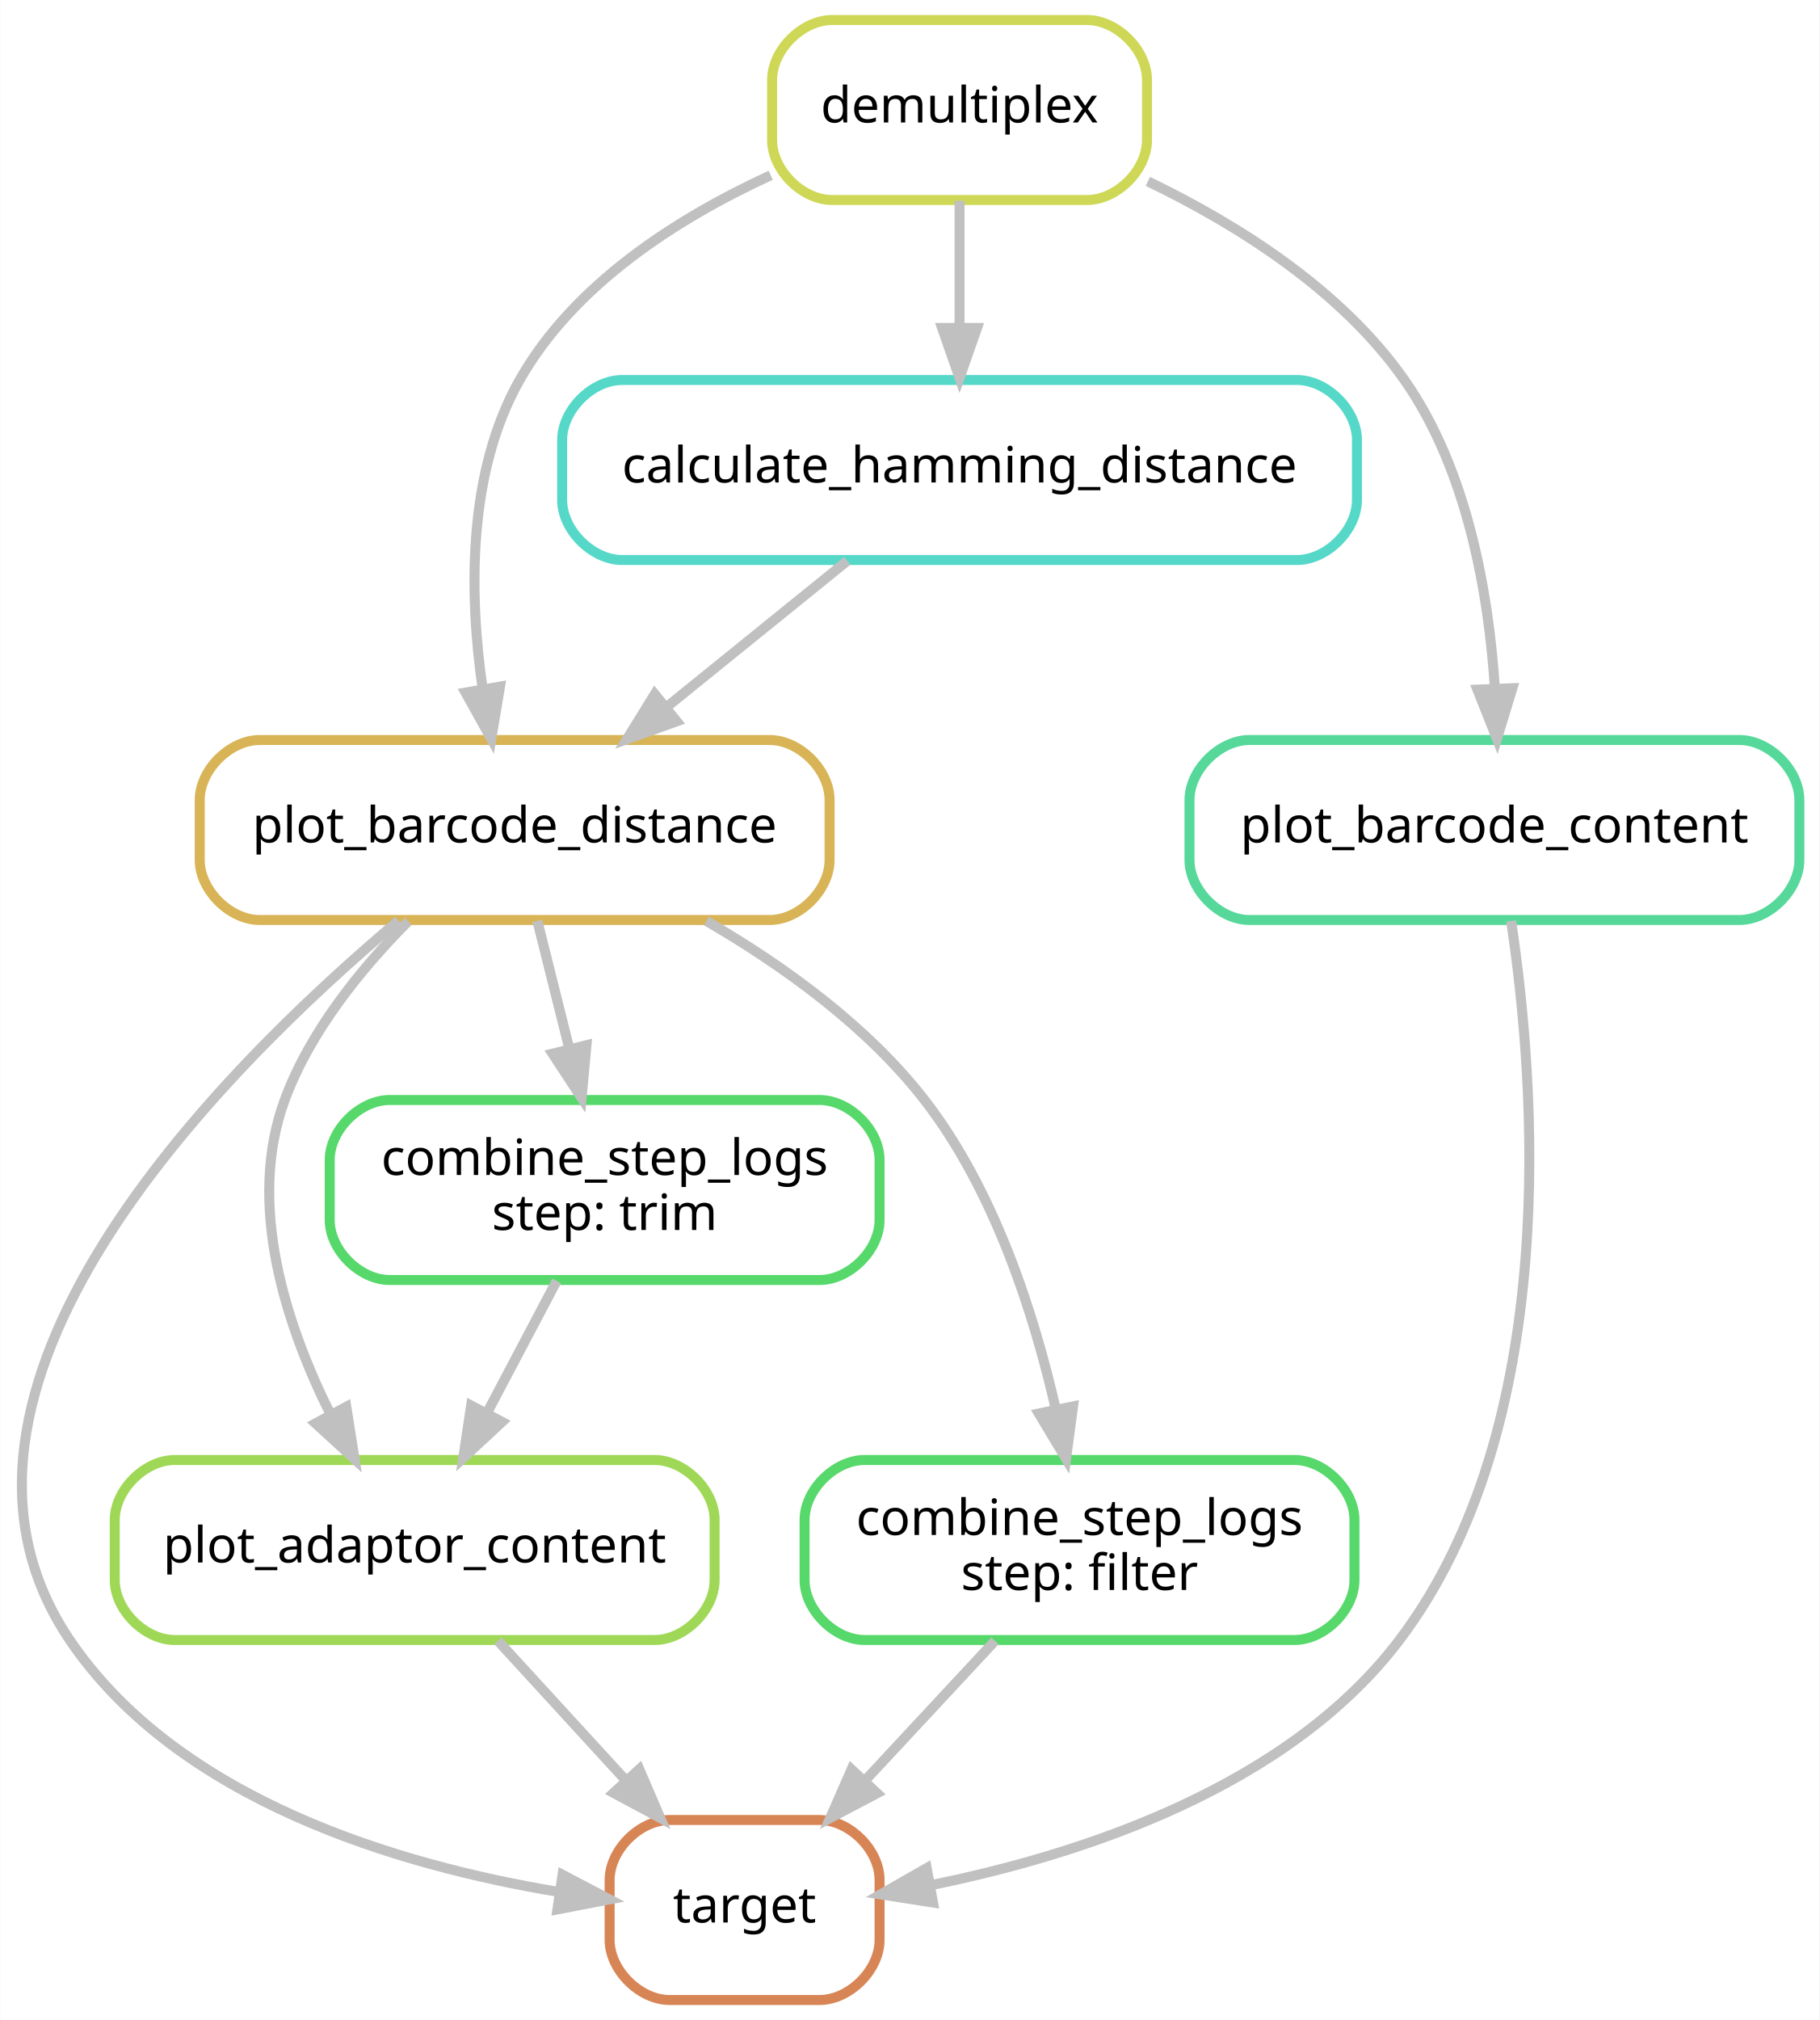
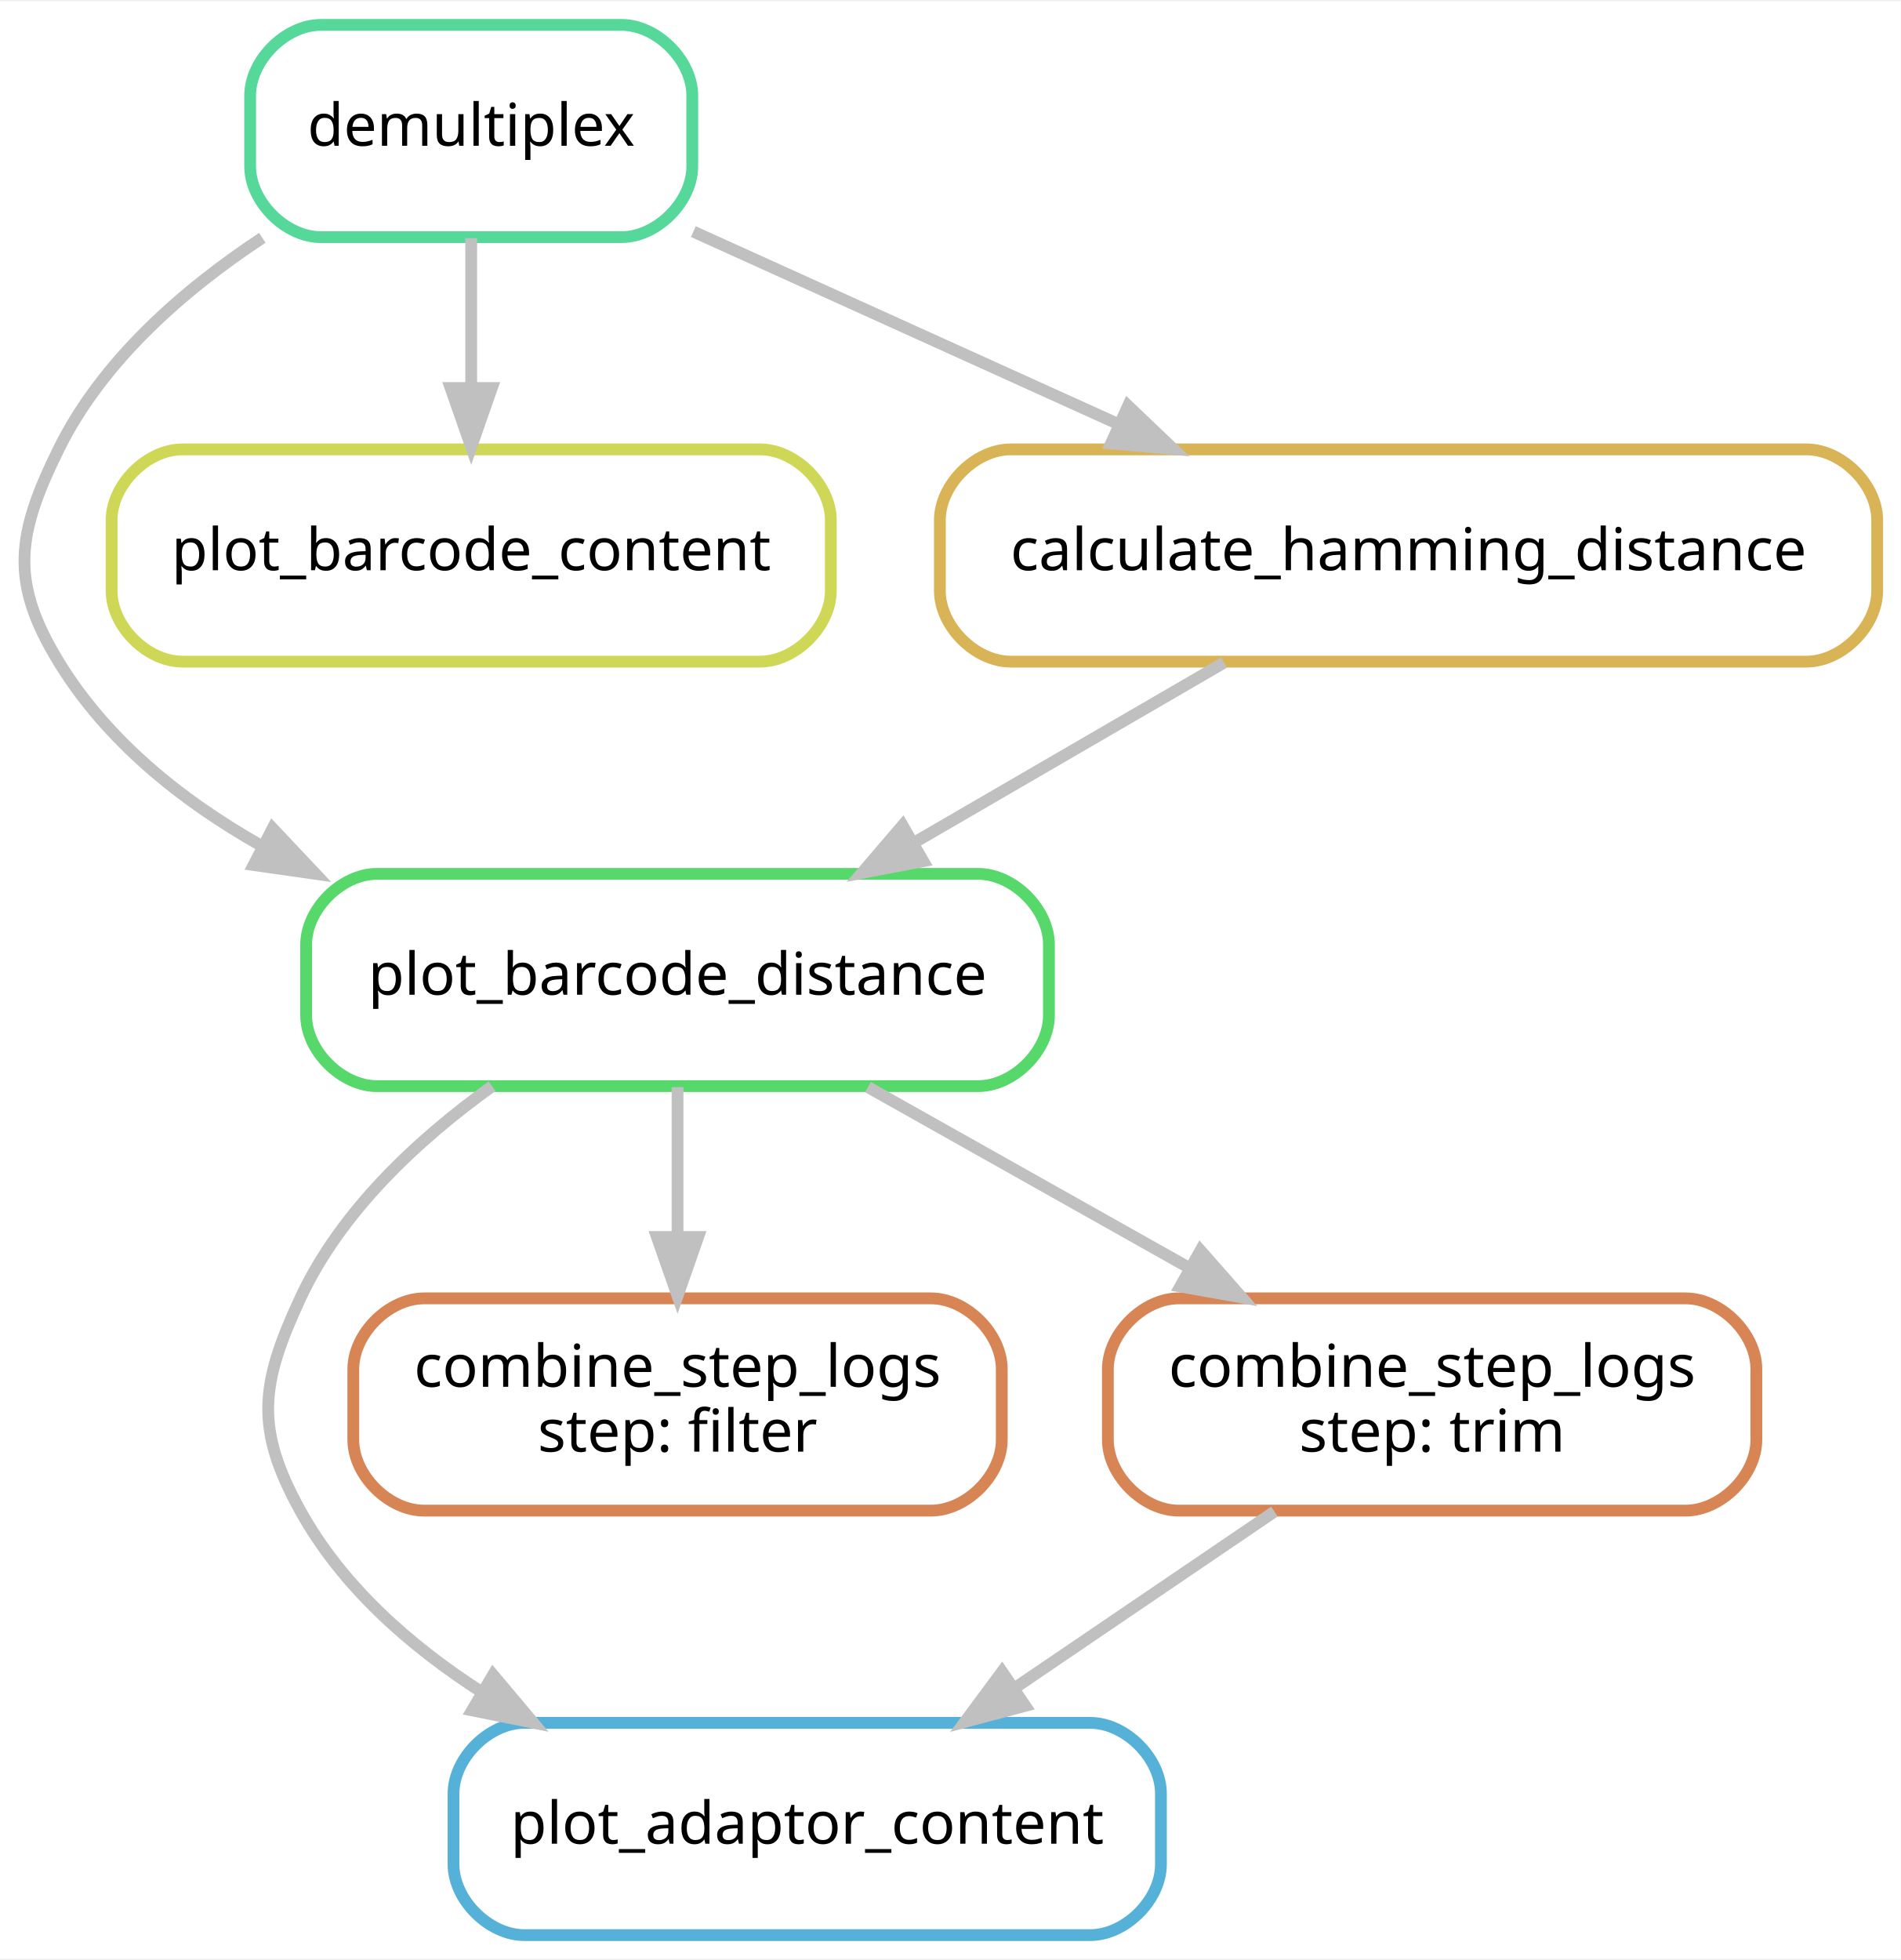
- <svg xmlns="http://www.w3.org/2000/svg" width="364pt" height="404pt" viewBox="0.00 0.00 363.91 404.00">
-   <g id="graph0" class="graph" transform="scale(1 1) rotate(0) translate(4 400)">
-     <polygon fill="#ffffff" stroke="transparent" points="-4,4 -4,-400 359.909,-400 359.909,4 -4,4" />
+ <svg xmlns="http://www.w3.org/2000/svg" width="322pt" height="332pt" viewBox="0.00 0.00 322.43 332.00">
+   <g id="graph0" class="graph" transform="scale(1 1) rotate(0) translate(4 328)">
+     <polygon fill="#ffffff" stroke="transparent" points="-4,4 -4,-328 318.432,-328 318.432,4 -4,4" />
    <g id="node1" class="node">
-       <path fill="none" stroke="#d88556" stroke-width="2" d="M159.909,-36C159.909,-36 129.909,-36 129.909,-36 123.909,-36 117.909,-30 117.909,-24 117.909,-24 117.909,-12 117.909,-12 117.909,-6 123.909,0 129.909,0 129.909,0 159.909,0 159.909,0 165.909,0 171.909,-6 171.909,-12 171.909,-12 171.909,-24 171.909,-24 171.909,-30 165.909,-36 159.909,-36" />
-       <text text-anchor="middle" x="144.909" y="-15.5" font-family="sans" font-size="10.00" fill="#000000">target</text>
+       <path fill="none" stroke="#56d86b" stroke-width="2" d="M161.932,-180C161.932,-180 59.932,-180 59.932,-180 53.932,-180 47.932,-174 47.932,-168 47.932,-168 47.932,-156 47.932,-156 47.932,-150 53.932,-144 59.932,-144 59.932,-144 161.932,-144 161.932,-144 167.932,-144 173.932,-150 173.932,-156 173.932,-156 173.932,-168 173.932,-168 173.932,-174 167.932,-180 161.932,-180" />
+       <text text-anchor="middle" x="110.932" y="-159.5" font-family="sans" font-size="10.00" fill="#000000">plot_barcode_distance</text>
+     </g>
+     <g id="node3" class="node">
+       <path fill="none" stroke="#56b1d8" stroke-width="2" d="M180.932,-36C180.932,-36 84.932,-36 84.932,-36 78.932,-36 72.932,-30 72.932,-24 72.932,-24 72.932,-12 72.932,-12 72.932,-6 78.932,0 84.932,0 84.932,0 180.932,0 180.932,0 186.932,0 192.932,-6 192.932,-12 192.932,-12 192.932,-24 192.932,-24 192.932,-30 186.932,-36 180.932,-36" />
+       <text text-anchor="middle" x="132.932" y="-15.5" font-family="sans" font-size="10.00" fill="#000000">plot_adaptor_content</text>
+     </g>
+     <g id="edge5" class="edge">
+       <path fill="none" stroke="#c0c0c0" stroke-width="2" d="M79.476,-143.98C66.9,-134.948 53.793,-122.766 46.932,-108 40.19,-93.49 39.19,-86.002 46.932,-72 54.001,-59.213 65.506,-49.046 77.834,-41.143" />
+       <polygon fill="#c0c0c0" stroke="#c0c0c0" stroke-width="2" points="79.641,-44.141 86.456,-36.029 76.07,-38.12 79.641,-44.141" />
+     </g>
+     <g id="node4" class="node">
+       <path fill="none" stroke="#d88556" stroke-width="2" d="M153.932,-108C153.932,-108 67.932,-108 67.932,-108 61.932,-108 55.932,-102 55.932,-96 55.932,-96 55.932,-84 55.932,-84 55.932,-78 61.932,-72 67.932,-72 67.932,-72 153.932,-72 153.932,-72 159.932,-72 165.932,-78 165.932,-84 165.932,-84 165.932,-96 165.932,-96 165.932,-102 159.932,-108 153.932,-108" />
+       <text text-anchor="middle" x="110.932" y="-93" font-family="sans" font-size="10.00" fill="#000000">combine_step_logs</text>
+       <text text-anchor="middle" x="110.932" y="-82" font-family="sans" font-size="10.00" fill="#000000">step: filter</text>
+     </g>
+     <g id="edge6" class="edge">
+       <path fill="none" stroke="#c0c0c0" stroke-width="2" d="M110.932,-143.831C110.932,-136.131 110.932,-126.974 110.932,-118.417" />
+       <polygon fill="#c0c0c0" stroke="#c0c0c0" stroke-width="2" points="114.432,-118.413 110.932,-108.413 107.432,-118.413 114.432,-118.413" />
+     </g>
+     <g id="node7" class="node">
+       <path fill="none" stroke="#d88556" stroke-width="2" d="M281.932,-108C281.932,-108 195.932,-108 195.932,-108 189.932,-108 183.932,-102 183.932,-96 183.932,-96 183.932,-84 183.932,-84 183.932,-78 189.932,-72 195.932,-72 195.932,-72 281.932,-72 281.932,-72 287.932,-72 293.932,-78 293.932,-84 293.932,-84 293.932,-96 293.932,-96 293.932,-102 287.932,-108 281.932,-108" />
+       <text text-anchor="middle" x="238.932" y="-93" font-family="sans" font-size="10.00" fill="#000000">combine_step_logs</text>
+       <text text-anchor="middle" x="238.932" y="-82" font-family="sans" font-size="10.00" fill="#000000">step: trim</text>
+     </g>
+     <g id="edge8" class="edge">
+       <path fill="none" stroke="#c0c0c0" stroke-width="2" d="M143.232,-143.831C159.755,-134.537 180.05,-123.121 197.692,-113.197" />
+       <polygon fill="#c0c0c0" stroke="#c0c0c0" stroke-width="2" points="199.642,-116.116 206.642,-108.163 196.21,-110.015 199.642,-116.116" />
    </g>
    <g id="node2" class="node">
-       <path fill="none" stroke="#d8b456" stroke-width="2" d="M149.909,-252C149.909,-252 47.909,-252 47.909,-252 41.909,-252 35.909,-246 35.909,-240 35.909,-240 35.909,-228 35.909,-228 35.909,-222 41.909,-216 47.909,-216 47.909,-216 149.909,-216 149.909,-216 155.909,-216 161.909,-222 161.909,-228 161.909,-228 161.909,-240 161.909,-240 161.909,-246 155.909,-252 149.909,-252" />
-       <text text-anchor="middle" x="98.909" y="-231.5" font-family="sans" font-size="10.00" fill="#000000">plot_barcode_distance</text>
+       <path fill="none" stroke="#ced856" stroke-width="2" d="M124.932,-252C124.932,-252 26.932,-252 26.932,-252 20.932,-252 14.932,-246 14.932,-240 14.932,-240 14.932,-228 14.932,-228 14.932,-222 20.932,-216 26.932,-216 26.932,-216 124.932,-216 124.932,-216 130.932,-216 136.932,-222 136.932,-228 136.932,-228 136.932,-240 136.932,-240 136.932,-246 130.932,-252 124.932,-252" />
+       <text text-anchor="middle" x="75.932" y="-231.5" font-family="sans" font-size="10.00" fill="#000000">plot_barcode_content</text>
+     </g>
+     <g id="node5" class="node">
+       <path fill="none" stroke="#56d89a" stroke-width="2" d="M101.432,-324C101.432,-324 50.432,-324 50.432,-324 44.432,-324 38.432,-318 38.432,-312 38.432,-312 38.432,-300 38.432,-300 38.432,-294 44.432,-288 50.432,-288 50.432,-288 101.432,-288 101.432,-288 107.432,-288 113.432,-294 113.432,-300 113.432,-300 113.432,-312 113.432,-312 113.432,-318 107.432,-324 101.432,-324" />
+       <text text-anchor="middle" x="75.932" y="-303.5" font-family="sans" font-size="10.00" fill="#000000">demultiplex</text>
    </g>
    <g id="edge1" class="edge">
-       <path fill="none" stroke="#c0c0c0" stroke-width="2" d="M75.666,-215.867C39.263,-185.227 -23.733,-121.691 9.909,-72 31.588,-39.98 75.659,-26.945 107.563,-21.64" />
-       <polygon fill="#c0c0c0" stroke="#c0c0c0" stroke-width="2" points="108.484,-25.042 117.867,-20.121 107.463,-18.117 108.484,-25.042" />
+       <path fill="none" stroke="#c0c0c0" stroke-width="2" d="M40.496,-287.884C27.098,-279.033 13.312,-267.014 5.932,-252 -1.127,-237.641 -2.403,-229.658 5.932,-216 14.077,-202.651 26.693,-192.462 40.391,-184.736" />
+       <polygon fill="#c0c0c0" stroke="#c0c0c0" stroke-width="2" points="42.246,-187.717 49.512,-180.006 39.024,-181.503 42.246,-187.717" />
    </g>
-     <g id="node4" class="node">
-       <path fill="none" stroke="#9fd856" stroke-width="2" d="M126.909,-108C126.909,-108 30.909,-108 30.909,-108 24.909,-108 18.909,-102 18.909,-96 18.909,-96 18.909,-84 18.909,-84 18.909,-78 24.909,-72 30.909,-72 30.909,-72 126.909,-72 126.909,-72 132.909,-72 138.909,-78 138.909,-84 138.909,-84 138.909,-96 138.909,-96 138.909,-102 132.909,-108 126.909,-108" />
-       <text text-anchor="middle" x="78.909" y="-87.5" font-family="sans" font-size="10.00" fill="#000000">plot_adaptor_content</text>
+     <g id="edge3" class="edge">
+       <path fill="none" stroke="#c0c0c0" stroke-width="2" d="M75.932,-287.831C75.932,-280.131 75.932,-270.974 75.932,-262.417" />
+       <polygon fill="#c0c0c0" stroke="#c0c0c0" stroke-width="2" points="79.432,-262.413 75.932,-252.413 72.432,-262.413 79.432,-262.413" />
    </g>
-     <g id="edge9" class="edge">
-       <path fill="none" stroke="#c0c0c0" stroke-width="2" d="M77.597,-215.731C68.096,-206.176 57.93,-193.637 52.909,-180 45.253,-159.205 53.111,-135.052 62.139,-117.005" />
-       <polygon fill="#c0c0c0" stroke="#c0c0c0" stroke-width="2" points="65.234,-118.639 66.89,-108.174 59.069,-115.322 65.234,-118.639" />
+     <g id="node6" class="node">
+       <path fill="none" stroke="#d8b456" stroke-width="2" d="M302.432,-252C302.432,-252 167.432,-252 167.432,-252 161.432,-252 155.432,-246 155.432,-240 155.432,-240 155.432,-228 155.432,-228 155.432,-222 161.432,-216 167.432,-216 167.432,-216 302.432,-216 302.432,-216 308.432,-216 314.432,-222 314.432,-228 314.432,-228 314.432,-240 314.432,-240 314.432,-246 308.432,-252 302.432,-252" />
+       <text text-anchor="middle" x="234.932" y="-231.5" font-family="sans" font-size="10.00" fill="#000000">calculate_hamming_distance</text>
    </g>
-     <g id="node5" class="node">
-       <path fill="none" stroke="#56d86b" stroke-width="2" d="M254.909,-108C254.909,-108 168.909,-108 168.909,-108 162.909,-108 156.909,-102 156.909,-96 156.909,-96 156.909,-84 156.909,-84 156.909,-78 162.909,-72 168.909,-72 168.909,-72 254.909,-72 254.909,-72 260.909,-72 266.909,-78 266.909,-84 266.909,-84 266.909,-96 266.909,-96 266.909,-102 260.909,-108 254.909,-108" />
-       <text text-anchor="middle" x="211.909" y="-93" font-family="sans" font-size="10.00" fill="#000000">combine_step_logs</text>
-       <text text-anchor="middle" x="211.909" y="-82" font-family="sans" font-size="10.00" fill="#000000">step: filter</text>
-     </g>
-     <g id="edge10" class="edge">
-       <path fill="none" stroke="#c0c0c0" stroke-width="2" d="M137.282,-215.795C152.655,-206.865 169.412,-194.812 180.909,-180 194.931,-161.936 202.852,-137.105 207.171,-118.1" />
-       <polygon fill="#c0c0c0" stroke="#c0c0c0" stroke-width="2" points="210.616,-118.723 209.215,-108.221 203.761,-117.304 210.616,-118.723" />
-     </g>
-     <g id="node8" class="node">
-       <path fill="none" stroke="#56d86b" stroke-width="2" d="M159.909,-180C159.909,-180 73.909,-180 73.909,-180 67.909,-180 61.909,-174 61.909,-168 61.909,-168 61.909,-156 61.909,-156 61.909,-150 67.909,-144 73.909,-144 73.909,-144 159.909,-144 159.909,-144 165.909,-144 171.909,-150 171.909,-156 171.909,-156 171.909,-168 171.909,-168 171.909,-174 165.909,-180 159.909,-180" />
-       <text text-anchor="middle" x="116.909" y="-165" font-family="sans" font-size="10.00" fill="#000000">combine_step_logs</text>
-       <text text-anchor="middle" x="116.909" y="-154" font-family="sans" font-size="10.00" fill="#000000">step: trim</text>
-     </g>
-     <g id="edge12" class="edge">
-       <path fill="none" stroke="#c0c0c0" stroke-width="2" d="M103.451,-215.831C105.398,-208.046 107.716,-198.773 109.876,-190.135" />
-       <polygon fill="#c0c0c0" stroke="#c0c0c0" stroke-width="2" points="113.276,-190.964 112.306,-180.413 106.485,-189.266 113.276,-190.964" />
-     </g>
-     <g id="node3" class="node">
-       <path fill="none" stroke="#56d89a" stroke-width="2" d="M343.909,-252C343.909,-252 245.909,-252 245.909,-252 239.909,-252 233.909,-246 233.909,-240 233.909,-240 233.909,-228 233.909,-228 233.909,-222 239.909,-216 245.909,-216 245.909,-216 343.909,-216 343.909,-216 349.909,-216 355.909,-222 355.909,-228 355.909,-228 355.909,-240 355.909,-240 355.909,-246 349.909,-252 343.909,-252" />
-       <text text-anchor="middle" x="294.909" y="-231.5" font-family="sans" font-size="10.00" fill="#000000">plot_barcode_content</text>
+     <g id="edge7" class="edge">
+       <path fill="none" stroke="#c0c0c0" stroke-width="2" d="M113.612,-288.937C135.163,-279.178 162.444,-266.825 185.676,-256.304" />
+       <polygon fill="#c0c0c0" stroke="#c0c0c0" stroke-width="2" points="187.357,-259.386 195.023,-252.072 184.469,-253.009 187.357,-259.386" />
    </g>
    <g id="edge2" class="edge">
-       <path fill="none" stroke="#c0c0c0" stroke-width="2" d="M298.25,-215.801C303.127,-183.351 308.397,-114.888 275.909,-72 253.654,-42.619 212.574,-29.133 182.33,-22.999" />
-       <polygon fill="#c0c0c0" stroke="#c0c0c0" stroke-width="2" points="182.601,-19.491 172.132,-21.123 181.334,-26.375 182.601,-19.491" />
-     </g>
-     <g id="edge3" class="edge">
-       <path fill="none" stroke="#c0c0c0" stroke-width="2" d="M95.564,-71.831C103.321,-63.369 112.689,-53.149 121.17,-43.897" />
-       <polygon fill="#c0c0c0" stroke="#c0c0c0" stroke-width="2" points="123.853,-46.15 128.031,-36.413 118.693,-41.42 123.853,-46.15" />
+       <path fill="none" stroke="#c0c0c0" stroke-width="2" d="M203.641,-215.831C187.634,-206.537 167.973,-195.121 150.882,-185.197" />
+       <polygon fill="#c0c0c0" stroke="#c0c0c0" stroke-width="2" points="152.618,-182.157 142.212,-180.163 149.102,-188.211 152.618,-182.157" />
    </g>
    <g id="edge4" class="edge">
-       <path fill="none" stroke="#c0c0c0" stroke-width="2" d="M195.002,-71.831C187.128,-63.369 177.617,-53.149 169.008,-43.897" />
-       <polygon fill="#c0c0c0" stroke="#c0c0c0" stroke-width="2" points="171.418,-41.35 162.044,-36.413 166.294,-46.118 171.418,-41.35" />
-     </g>
-     <g id="node6" class="node">
-       <path fill="none" stroke="#ced856" stroke-width="2" d="M213.409,-396C213.409,-396 162.409,-396 162.409,-396 156.409,-396 150.409,-390 150.409,-384 150.409,-384 150.409,-372 150.409,-372 150.409,-366 156.409,-360 162.409,-360 162.409,-360 213.409,-360 213.409,-360 219.409,-360 225.409,-366 225.409,-372 225.409,-372 225.409,-384 225.409,-384 225.409,-390 219.409,-396 213.409,-396" />
-       <text text-anchor="middle" x="187.909" y="-375.5" font-family="sans" font-size="10.00" fill="#000000">demultiplex</text>
-     </g>
-     <g id="edge5" class="edge">
-       <path fill="none" stroke="#c0c0c0" stroke-width="2" d="M150.137,-364.949C131.523,-356.395 110.783,-343.18 99.909,-324 89.359,-305.392 89.806,-280.949 92.506,-262.233" />
-       <polygon fill="#c0c0c0" stroke="#c0c0c0" stroke-width="2" points="95.981,-262.681 94.236,-252.231 89.083,-261.488 95.981,-262.681" />
-     </g>
-     <g id="edge7" class="edge">
-       <path fill="none" stroke="#c0c0c0" stroke-width="2" d="M225.583,-363.726C243.787,-354.95 264.356,-341.907 276.909,-324 289.508,-306.029 293.76,-281.343 295,-262.37" />
-       <polygon fill="#c0c0c0" stroke="#c0c0c0" stroke-width="2" points="298.503,-262.361 295.418,-252.225 291.51,-262.073 298.503,-262.361" />
-     </g>
-     <g id="node7" class="node">
-       <path fill="none" stroke="#56d8c9" stroke-width="2" d="M255.409,-324C255.409,-324 120.409,-324 120.409,-324 114.409,-324 108.409,-318 108.409,-312 108.409,-312 108.409,-300 108.409,-300 108.409,-294 114.409,-288 120.409,-288 120.409,-288 255.409,-288 255.409,-288 261.409,-288 267.409,-294 267.409,-300 267.409,-300 267.409,-312 267.409,-312 267.409,-318 261.409,-324 255.409,-324" />
-       <text text-anchor="middle" x="187.909" y="-303.5" font-family="sans" font-size="10.00" fill="#000000">calculate_hamming_distance</text>
-     </g>
-     <g id="edge11" class="edge">
-       <path fill="none" stroke="#c0c0c0" stroke-width="2" d="M187.909,-359.831C187.909,-352.131 187.909,-342.974 187.909,-334.417" />
-       <polygon fill="#c0c0c0" stroke="#c0c0c0" stroke-width="2" points="191.41,-334.413 187.909,-324.413 184.41,-334.413 191.41,-334.413" />
-     </g>
-     <g id="edge6" class="edge">
-       <path fill="none" stroke="#c0c0c0" stroke-width="2" d="M165.451,-287.831C154.489,-278.963 141.139,-268.164 129.283,-258.572" />
-       <polygon fill="#c0c0c0" stroke="#c0c0c0" stroke-width="2" points="131.337,-255.731 121.361,-252.163 126.934,-261.173 131.337,-255.731" />
-     </g>
-     <g id="edge8" class="edge">
-       <path fill="none" stroke="#c0c0c0" stroke-width="2" d="M107.32,-143.831C103.078,-135.792 97.997,-126.167 93.313,-117.292" />
-       <polygon fill="#c0c0c0" stroke="#c0c0c0" stroke-width="2" points="96.391,-115.624 88.627,-108.413 90.2,-118.891 96.391,-115.624" />
+       <path fill="none" stroke="#c0c0c0" stroke-width="2" d="M212.183,-71.831C198.876,-62.793 182.616,-51.748 168.294,-42.02" />
+       <polygon fill="#c0c0c0" stroke="#c0c0c0" stroke-width="2" points="169.91,-38.886 159.671,-36.163 165.977,-44.677 169.91,-38.886" />
    </g>
  </g>
</svg>
